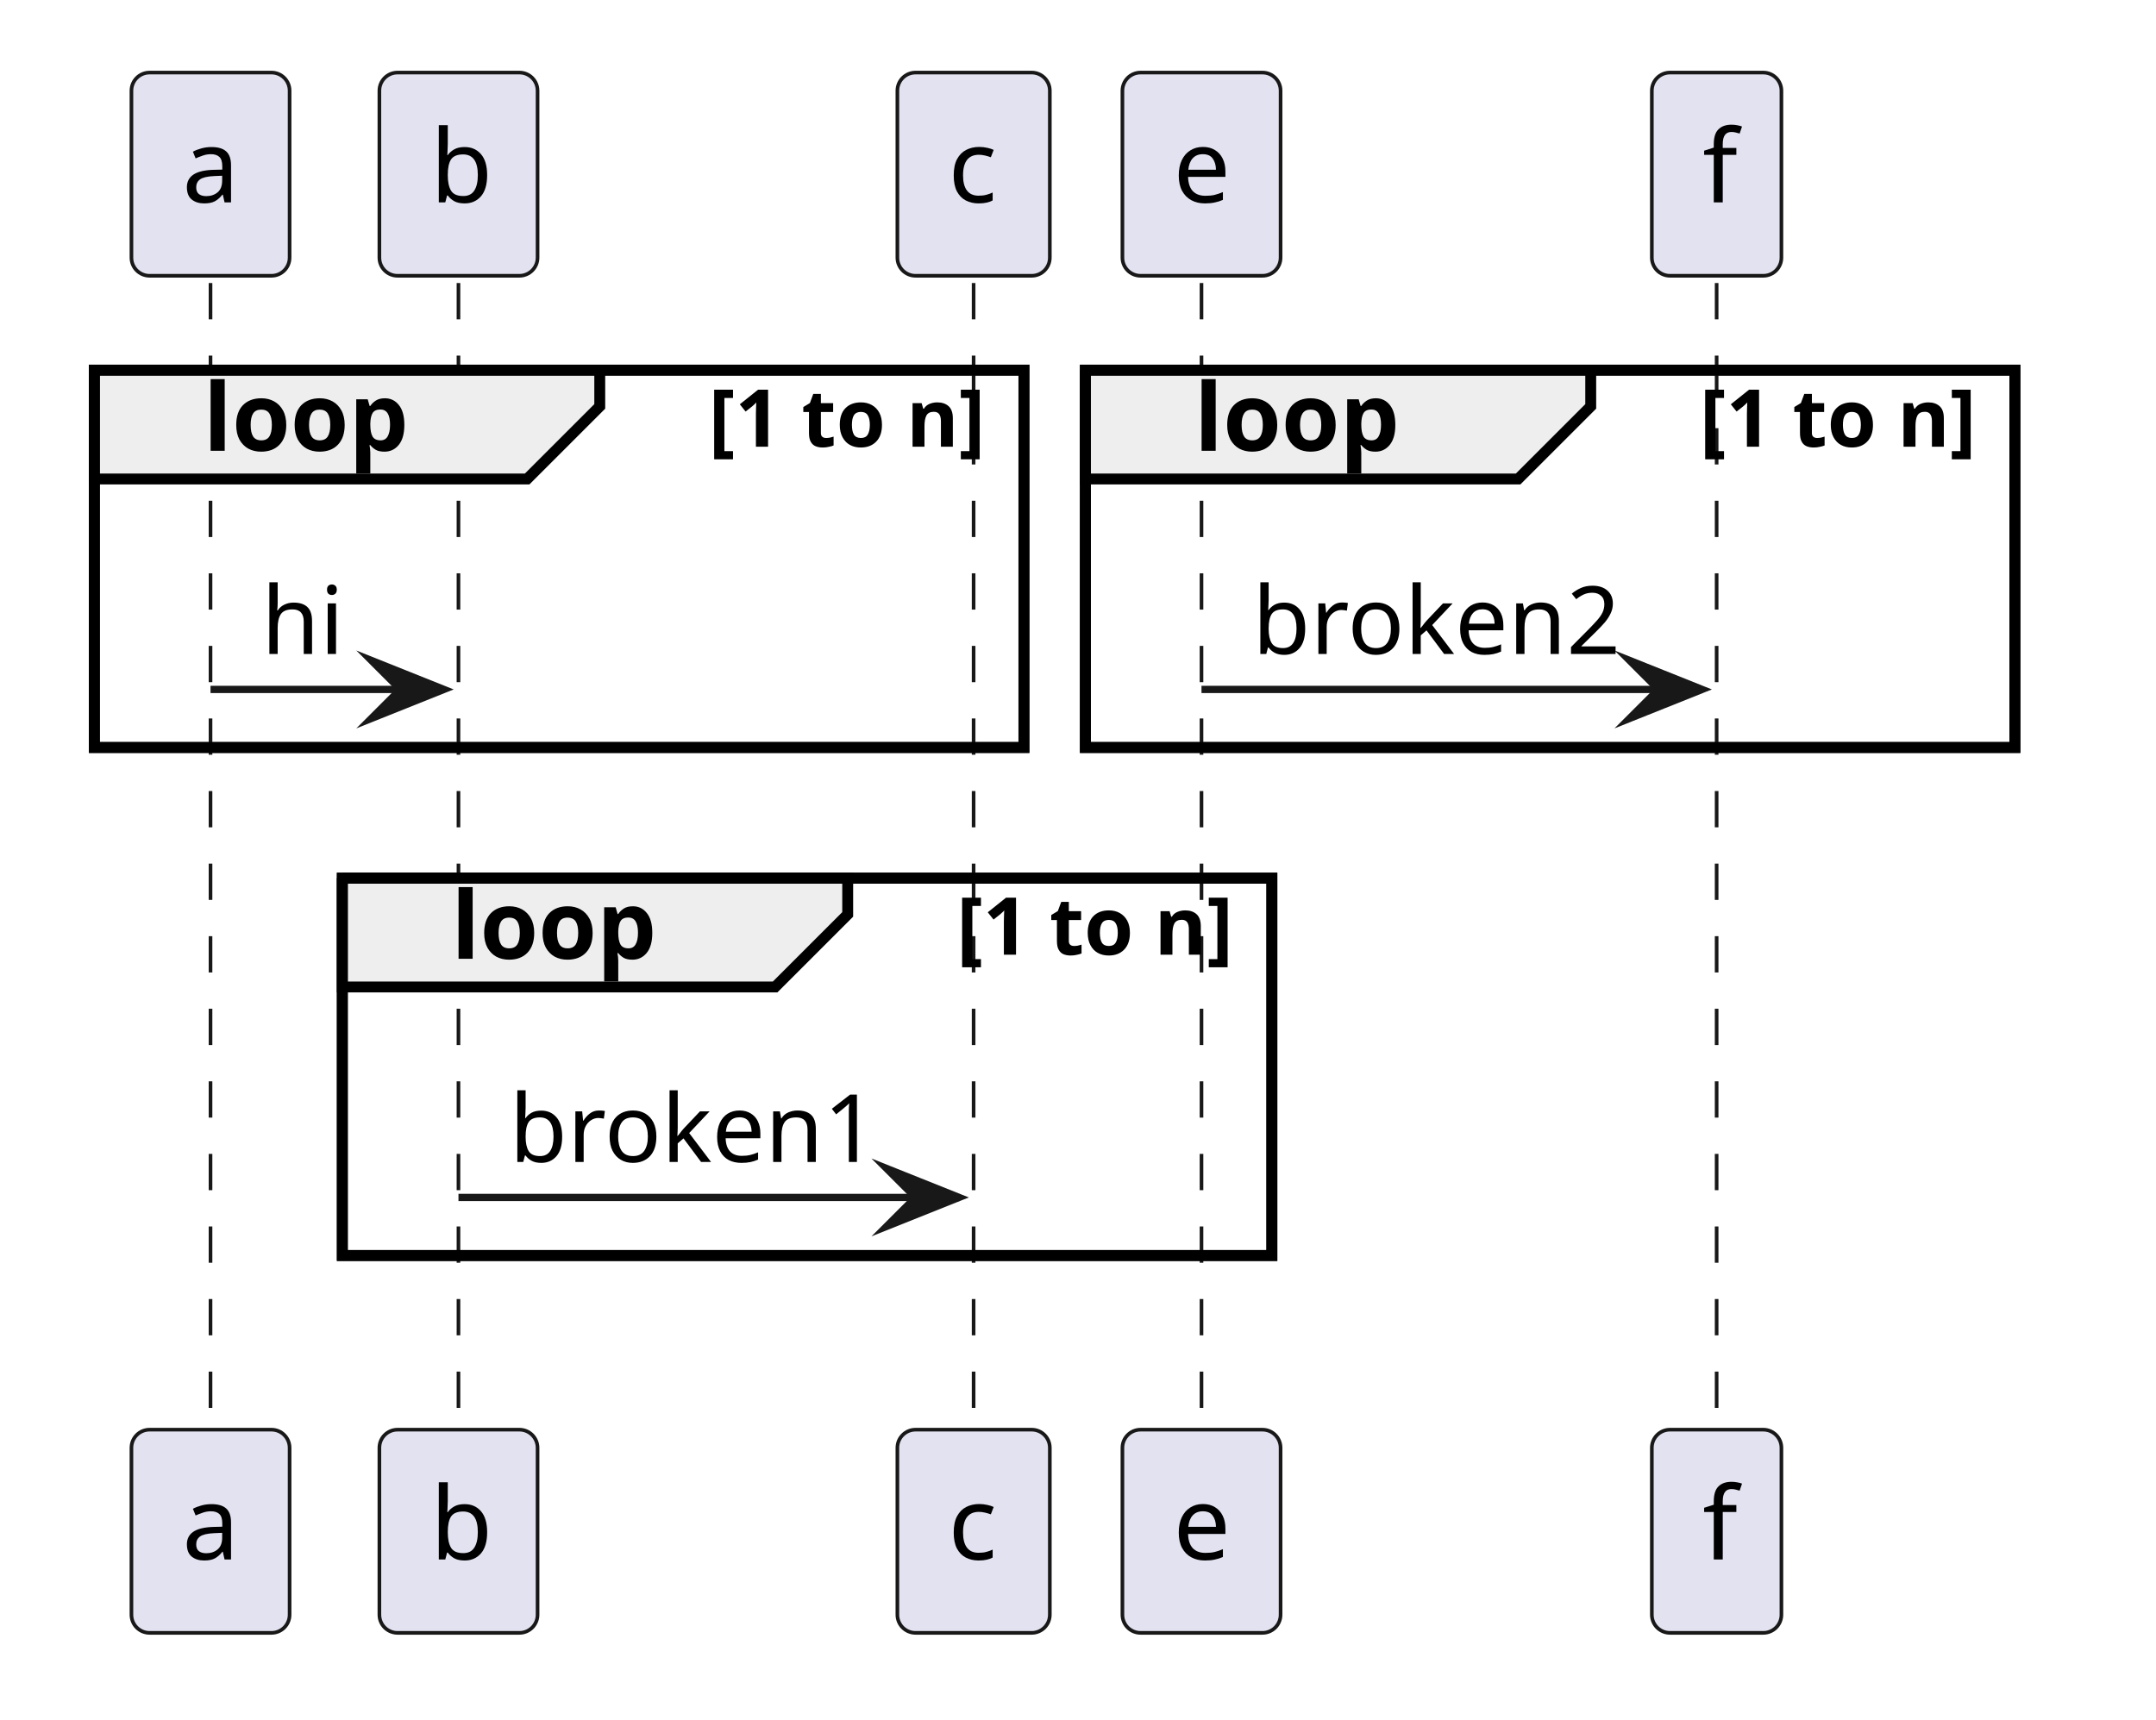
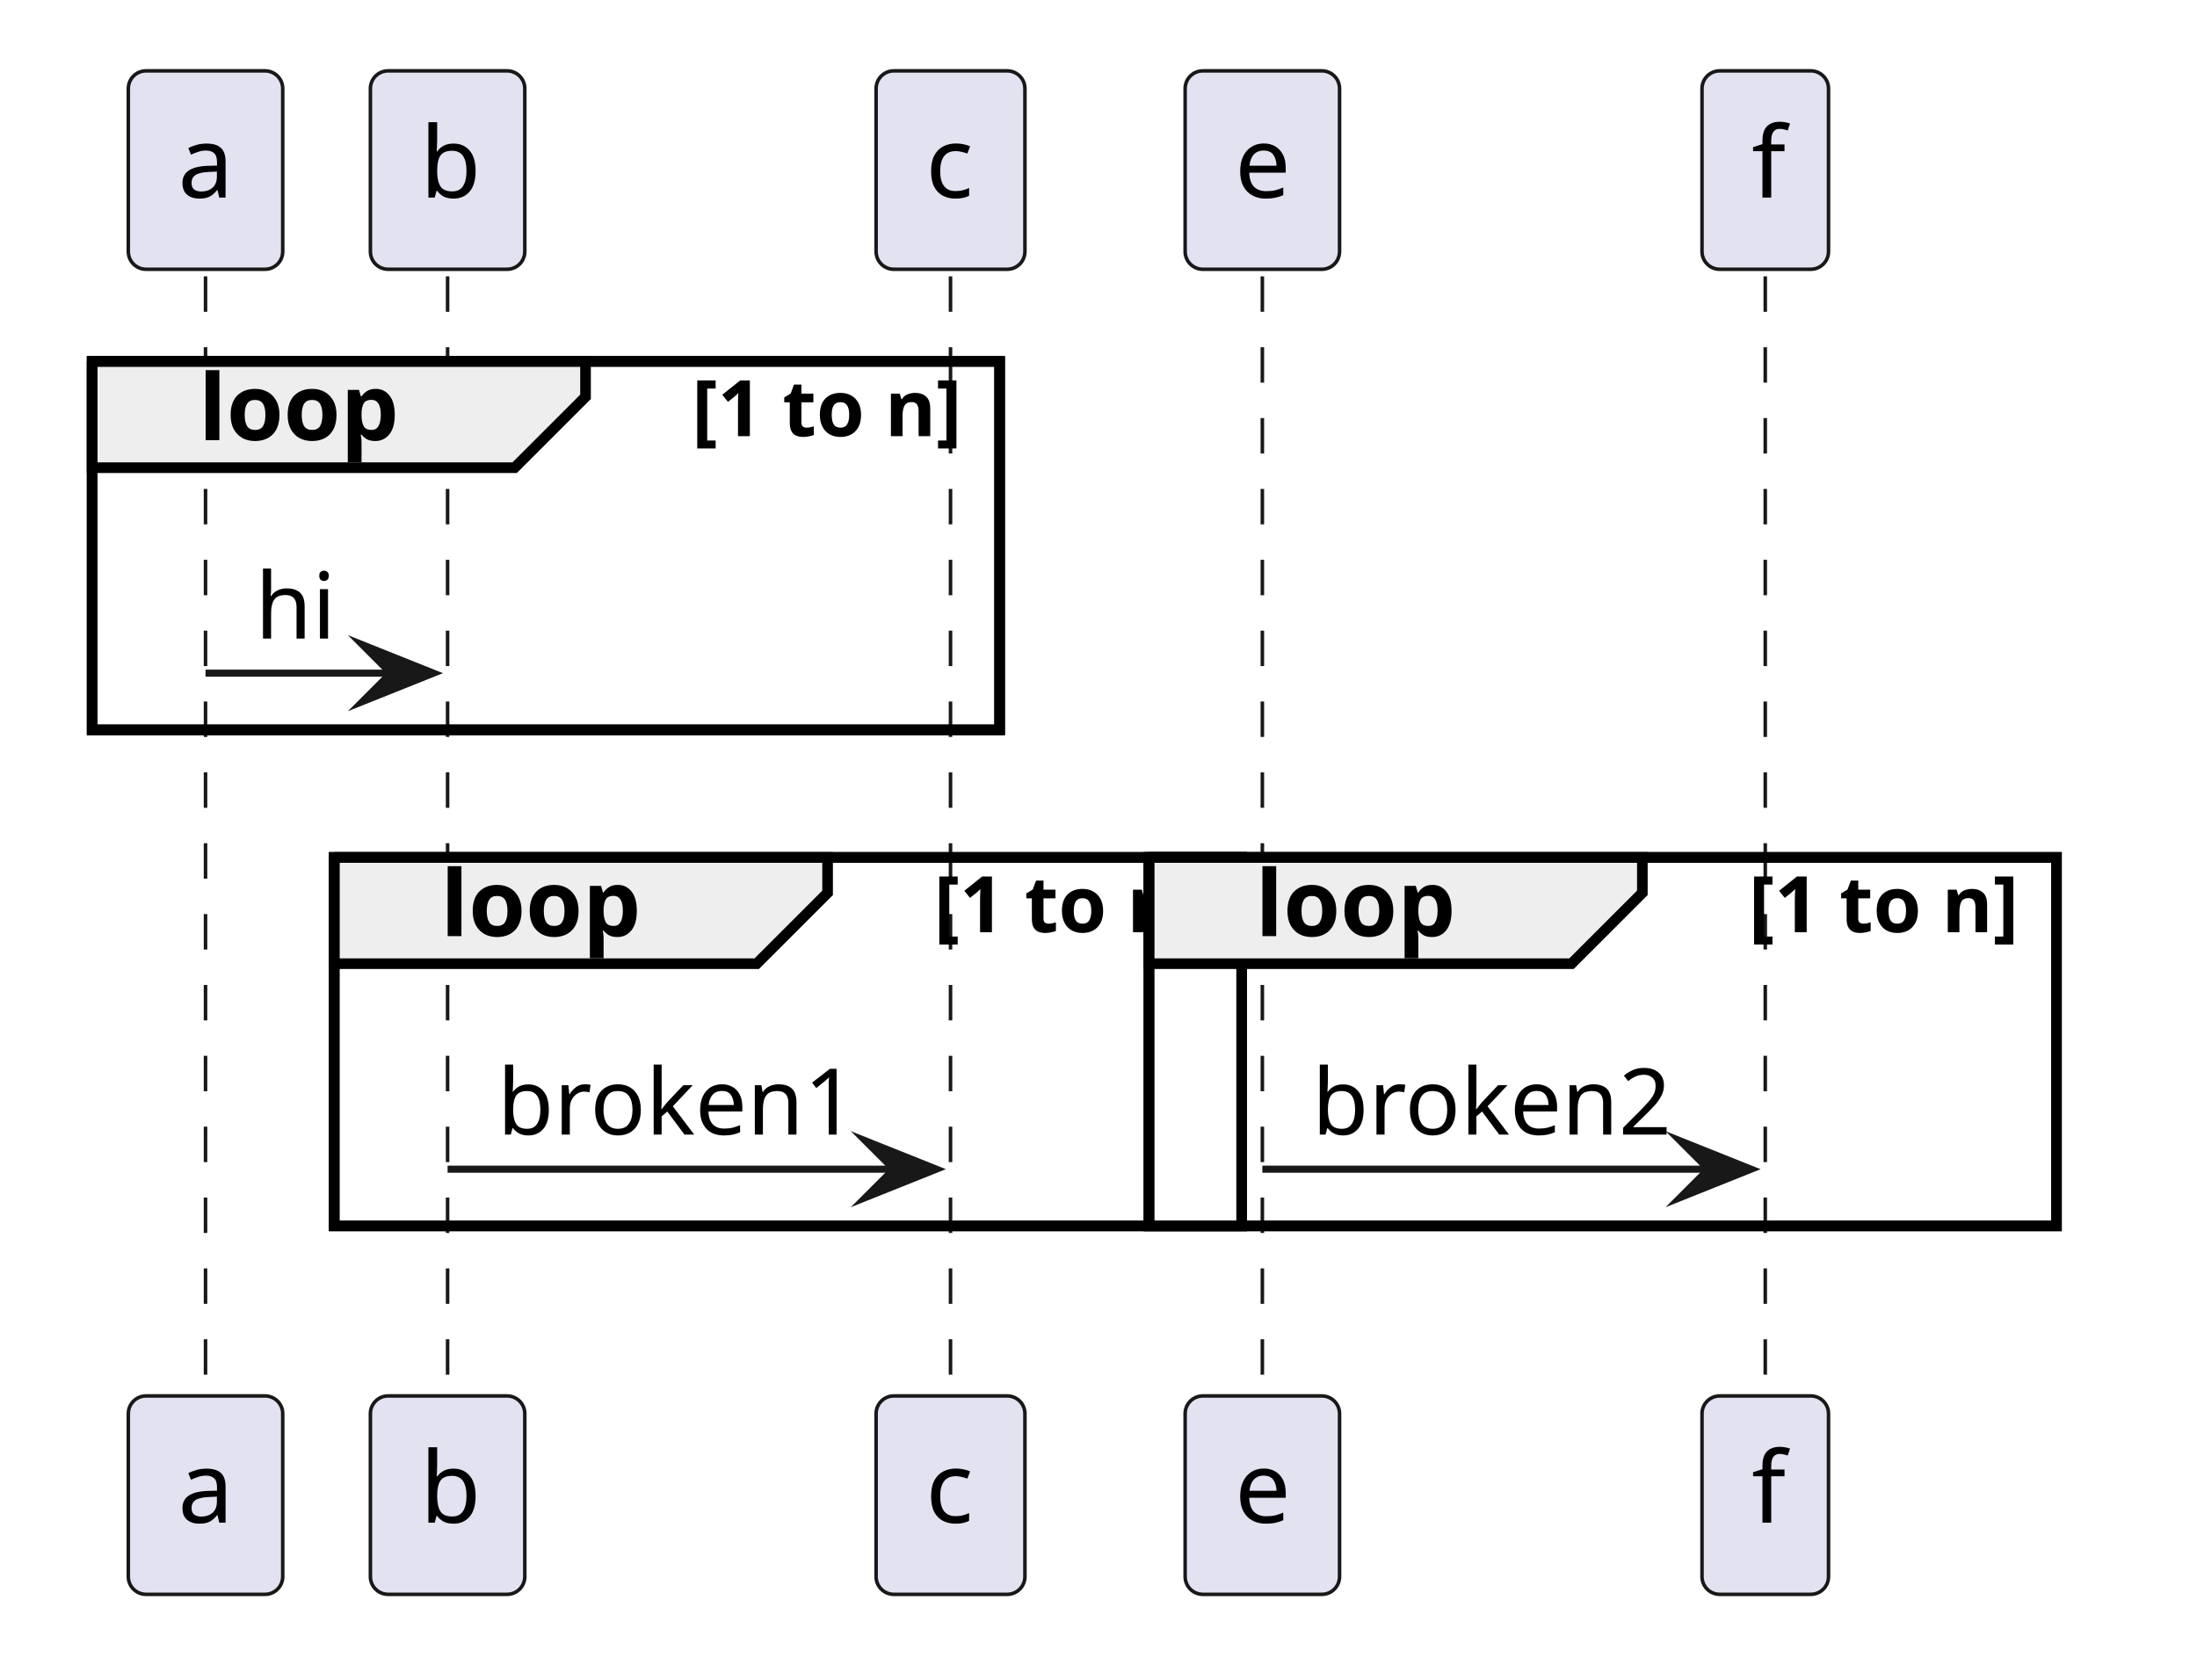
- <svg xmlns="http://www.w3.org/2000/svg" version="1.1" data-diagram-type="SEQUENCE" style="width:297px;height:237px;background:#FFFFFF;" width="297px" height="237px" viewBox="0 0 297 237" zoomAndPan="magnify" preserveAspectRatio="none" contentStyleType="text/css">
+ <svg xmlns="http://www.w3.org/2000/svg" version="1.1" data-diagram-type="SEQUENCE" style="width:310px;height:237px;background:#FFFFFF;" width="310px" height="237px" viewBox="0 0 310 237" zoomAndPan="magnify" preserveAspectRatio="none" contentStyleType="text/css">
  <defs />
  <g font-family="sans-serif" lengthAdjust="spacing">
    <rect x="13" y="51" width="128.05" height="52" fill="none" style="stroke:#000;stroke-width:1.5;" />
    <rect x="47.156" y="121" width="128.05" height="52" fill="none" style="stroke:#000;stroke-width:1.5;" />
-     <rect x="149.513" y="51" width="128.05" height="52" fill="none" style="stroke:#000;stroke-width:1.5;" />
+     <rect x="162.119" y="121" width="128.05" height="52" fill="none" style="stroke:#000;stroke-width:1.5;" />
    <g>
      <rect x="25.5" y="39" width="8" height="158" fill="#000" fill-opacity="0" />
      <line x1="29" y1="39" x2="29" y2="197" style="stroke:#181818;stroke-width:0.5;stroke-dasharray:5,5;" />
    </g>
    <g>
      <rect x="59.656" y="39" width="8" height="158" fill="#000" fill-opacity="0" />
      <line x1="63.156" y1="39" x2="63.156" y2="197" style="stroke:#181818;stroke-width:0.5;stroke-dasharray:5,5;" />
    </g>
    <g>
      <rect x="130.619" y="39" width="8" height="158" fill="#000" fill-opacity="0" />
      <line x1="134.119" y1="39" x2="134.119" y2="197" style="stroke:#181818;stroke-width:0.5;stroke-dasharray:5,5;" />
    </g>
    <g>
-       <rect x="162.013" y="39" width="8" height="158" fill="#000" fill-opacity="0" />
-       <line x1="165.513" y1="39" x2="165.513" y2="197" style="stroke:#181818;stroke-width:0.5;stroke-dasharray:5,5;" />
+       <rect x="174.619" y="39" width="8" height="158" fill="#000" fill-opacity="0" />
+       <line x1="178.119" y1="39" x2="178.119" y2="197" style="stroke:#181818;stroke-width:0.5;stroke-dasharray:5,5;" />
    </g>
    <g>
-       <rect x="232.975" y="39" width="8" height="158" fill="#000" fill-opacity="0" />
-       <line x1="236.475" y1="39" x2="236.475" y2="197" style="stroke:#181818;stroke-width:0.5;stroke-dasharray:5,5;" />
+       <rect x="245.581" y="39" width="8" height="158" fill="#000" fill-opacity="0" />
+       <line x1="249.081" y1="39" x2="249.081" y2="197" style="stroke:#181818;stroke-width:0.5;stroke-dasharray:5,5;" />
    </g>
    <rect x="18.106" y="10" width="21.788" height="28" fill="#E2E2F0" rx="2.5" ry="2.5" style="stroke:#181818;stroke-width:0.5;" />
    <text x="25.106" y="27.889" fill="#000" font-size="14">a</text>
    <rect x="52.263" y="10" width="21.788" height="28" fill="#E2E2F0" rx="2.5" ry="2.5" style="stroke:#181818;stroke-width:0.5;" />
    <text x="59.263" y="27.889" fill="#000" font-size="14">b</text>
    <rect x="123.619" y="10" width="21" height="28" fill="#E2E2F0" rx="2.5" ry="2.5" style="stroke:#181818;stroke-width:0.5;" />
    <text x="130.619" y="27.889" fill="#000" font-size="14">c</text>
-     <rect x="154.619" y="10" width="21.788" height="28" fill="#E2E2F0" rx="2.5" ry="2.5" style="stroke:#181818;stroke-width:0.5;" />
-     <text x="161.619" y="27.889" fill="#000" font-size="14">e</text>
-     <rect x="227.55" y="10" width="17.85" height="28" fill="#E2E2F0" rx="2.5" ry="2.5" style="stroke:#181818;stroke-width:0.5;" />
-     <text x="234.55" y="27.889" fill="#000" font-size="14">f</text>
+     <rect x="167.225" y="10" width="21.788" height="28" fill="#E2E2F0" rx="2.5" ry="2.5" style="stroke:#181818;stroke-width:0.5;" />
+     <text x="174.225" y="27.889" fill="#000" font-size="14">e</text>
+     <rect x="240.156" y="10" width="17.85" height="28" fill="#E2E2F0" rx="2.5" ry="2.5" style="stroke:#181818;stroke-width:0.5;" />
+     <text x="247.156" y="27.889" fill="#000" font-size="14">f</text>
    <rect x="18.106" y="197" width="21.788" height="28" fill="#E2E2F0" rx="2.5" ry="2.5" style="stroke:#181818;stroke-width:0.5;" />
    <text x="25.106" y="214.889" fill="#000" font-size="14">a</text>
    <rect x="52.263" y="197" width="21.788" height="28" fill="#E2E2F0" rx="2.5" ry="2.5" style="stroke:#181818;stroke-width:0.5;" />
    <text x="59.263" y="214.889" fill="#000" font-size="14">b</text>
    <rect x="123.619" y="197" width="21" height="28" fill="#E2E2F0" rx="2.5" ry="2.5" style="stroke:#181818;stroke-width:0.5;" />
    <text x="130.619" y="214.889" fill="#000" font-size="14">c</text>
-     <rect x="154.619" y="197" width="21.788" height="28" fill="#E2E2F0" rx="2.5" ry="2.5" style="stroke:#181818;stroke-width:0.5;" />
-     <text x="161.619" y="214.889" fill="#000" font-size="14">e</text>
-     <rect x="227.55" y="197" width="17.85" height="28" fill="#E2E2F0" rx="2.5" ry="2.5" style="stroke:#181818;stroke-width:0.5;" />
-     <text x="234.55" y="214.889" fill="#000" font-size="14">f</text>
+     <rect x="167.225" y="197" width="21.788" height="28" fill="#E2E2F0" rx="2.5" ry="2.5" style="stroke:#181818;stroke-width:0.5;" />
+     <text x="174.225" y="214.889" fill="#000" font-size="14">e</text>
+     <rect x="240.156" y="197" width="17.85" height="28" fill="#E2E2F0" rx="2.5" ry="2.5" style="stroke:#181818;stroke-width:0.5;" />
+     <text x="247.156" y="214.889" fill="#000" font-size="14">f</text>
    <path d="M13,51 L82.619,51 L82.619,56 L72.619,66 L13,66 L13,51" fill="#EEE" style="stroke:#000;stroke-width:1.5;" />
    <rect x="13" y="51" width="128.05" height="52" fill="none" style="stroke:#000;stroke-width:1.5;" />
    <text x="28" y="62.111" fill="#000" font-size="13" textLength="24.619" font-weight="700">loop</text>
    <text x="97.619" y="61.556" fill="#000" font-size="11" textLength="27.431" font-weight="700">[1 to n]</text>
    <polygon points="51.156,91,61.156,95,51.156,99,55.156,95" fill="#181818" style="stroke:#181818;stroke-width:1;stroke-linejoin:miter;stroke-miterlimit:10;" />
    <line x1="29" y1="95" x2="57.156" y2="95" style="stroke:#181818;stroke-width:1;" />
    <text x="36" y="90.111" fill="#000" font-size="13" textLength="10.156">hi</text>
    <path d="M47.156,121 L116.775,121 L116.775,126 L106.775,136 L47.156,136 L47.156,121" fill="#EEE" style="stroke:#000;stroke-width:1.5;" />
    <rect x="47.156" y="121" width="128.05" height="52" fill="none" style="stroke:#000;stroke-width:1.5;" />
    <text x="62.156" y="132.111" fill="#000" font-size="13" textLength="24.619" font-weight="700">loop</text>
    <text x="131.775" y="131.556" fill="#000" font-size="11" textLength="27.431" font-weight="700">[1 to n]</text>
    <polygon points="122.119,161,132.119,165,122.119,169,126.119,165" fill="#181818" style="stroke:#181818;stroke-width:1;stroke-linejoin:miter;stroke-miterlimit:10;" />
    <line x1="63.156" y1="165" x2="128.119" y2="165" style="stroke:#181818;stroke-width:1;" />
    <text x="70.156" y="160.111" fill="#000" font-size="13" textLength="46.963">broken1</text>
-     <path d="M149.513,51 L219.131,51 L219.131,56 L209.131,66 L149.513,66 L149.513,51" fill="#EEE" style="stroke:#000;stroke-width:1.5;" />
-     <rect x="149.513" y="51" width="128.05" height="52" fill="none" style="stroke:#000;stroke-width:1.5;" />
-     <text x="164.513" y="62.111" fill="#000" font-size="13" textLength="24.619" font-weight="700">loop</text>
-     <text x="234.131" y="61.556" fill="#000" font-size="11" textLength="27.431" font-weight="700">[1 to n]</text>
-     <polygon points="224.475,91,234.475,95,224.475,99,228.475,95" fill="#181818" style="stroke:#181818;stroke-width:1;stroke-linejoin:miter;stroke-miterlimit:10;" />
-     <line x1="165.513" y1="95" x2="230.475" y2="95" style="stroke:#181818;stroke-width:1;" />
-     <text x="172.513" y="90.111" fill="#000" font-size="13" textLength="46.963">broken2</text>
+     <path d="M162.119,121 L231.738,121 L231.738,126 L221.738,136 L162.119,136 L162.119,121" fill="#EEE" style="stroke:#000;stroke-width:1.5;" />
+     <rect x="162.119" y="121" width="128.05" height="52" fill="none" style="stroke:#000;stroke-width:1.5;" />
+     <text x="177.119" y="132.111" fill="#000" font-size="13" textLength="24.619" font-weight="700">loop</text>
+     <text x="246.738" y="131.556" fill="#000" font-size="11" textLength="27.431" font-weight="700">[1 to n]</text>
+     <polygon points="237.081,161,247.081,165,237.081,169,241.081,165" fill="#181818" style="stroke:#181818;stroke-width:1;stroke-linejoin:miter;stroke-miterlimit:10;" />
+     <line x1="178.119" y1="165" x2="243.081" y2="165" style="stroke:#181818;stroke-width:1;" />
+     <text x="185.119" y="160.111" fill="#000" font-size="13" textLength="46.963">broken2</text>
  </g>
</svg>
